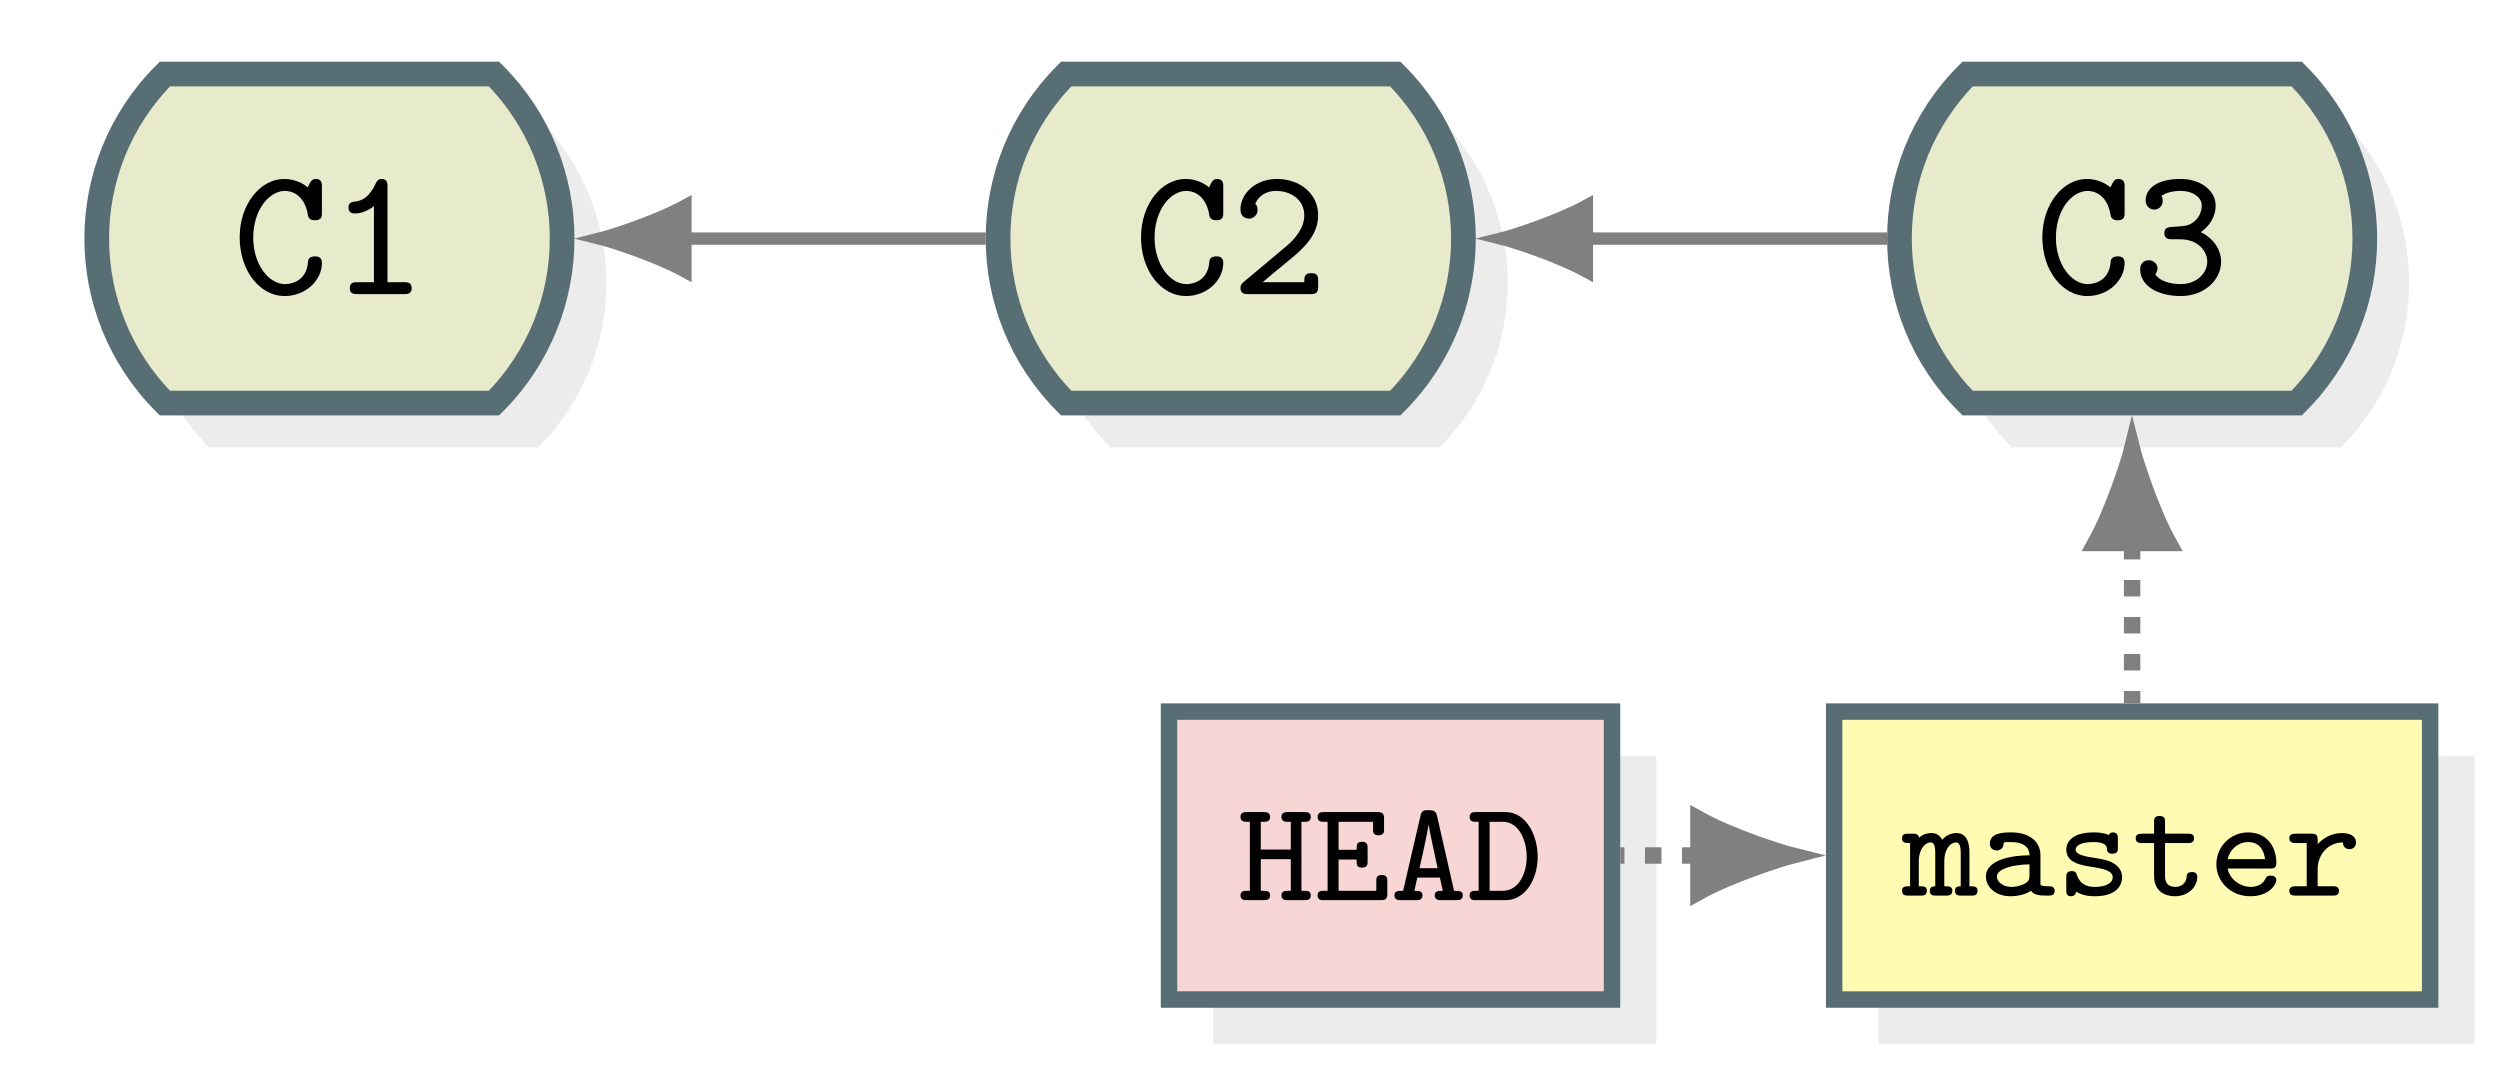
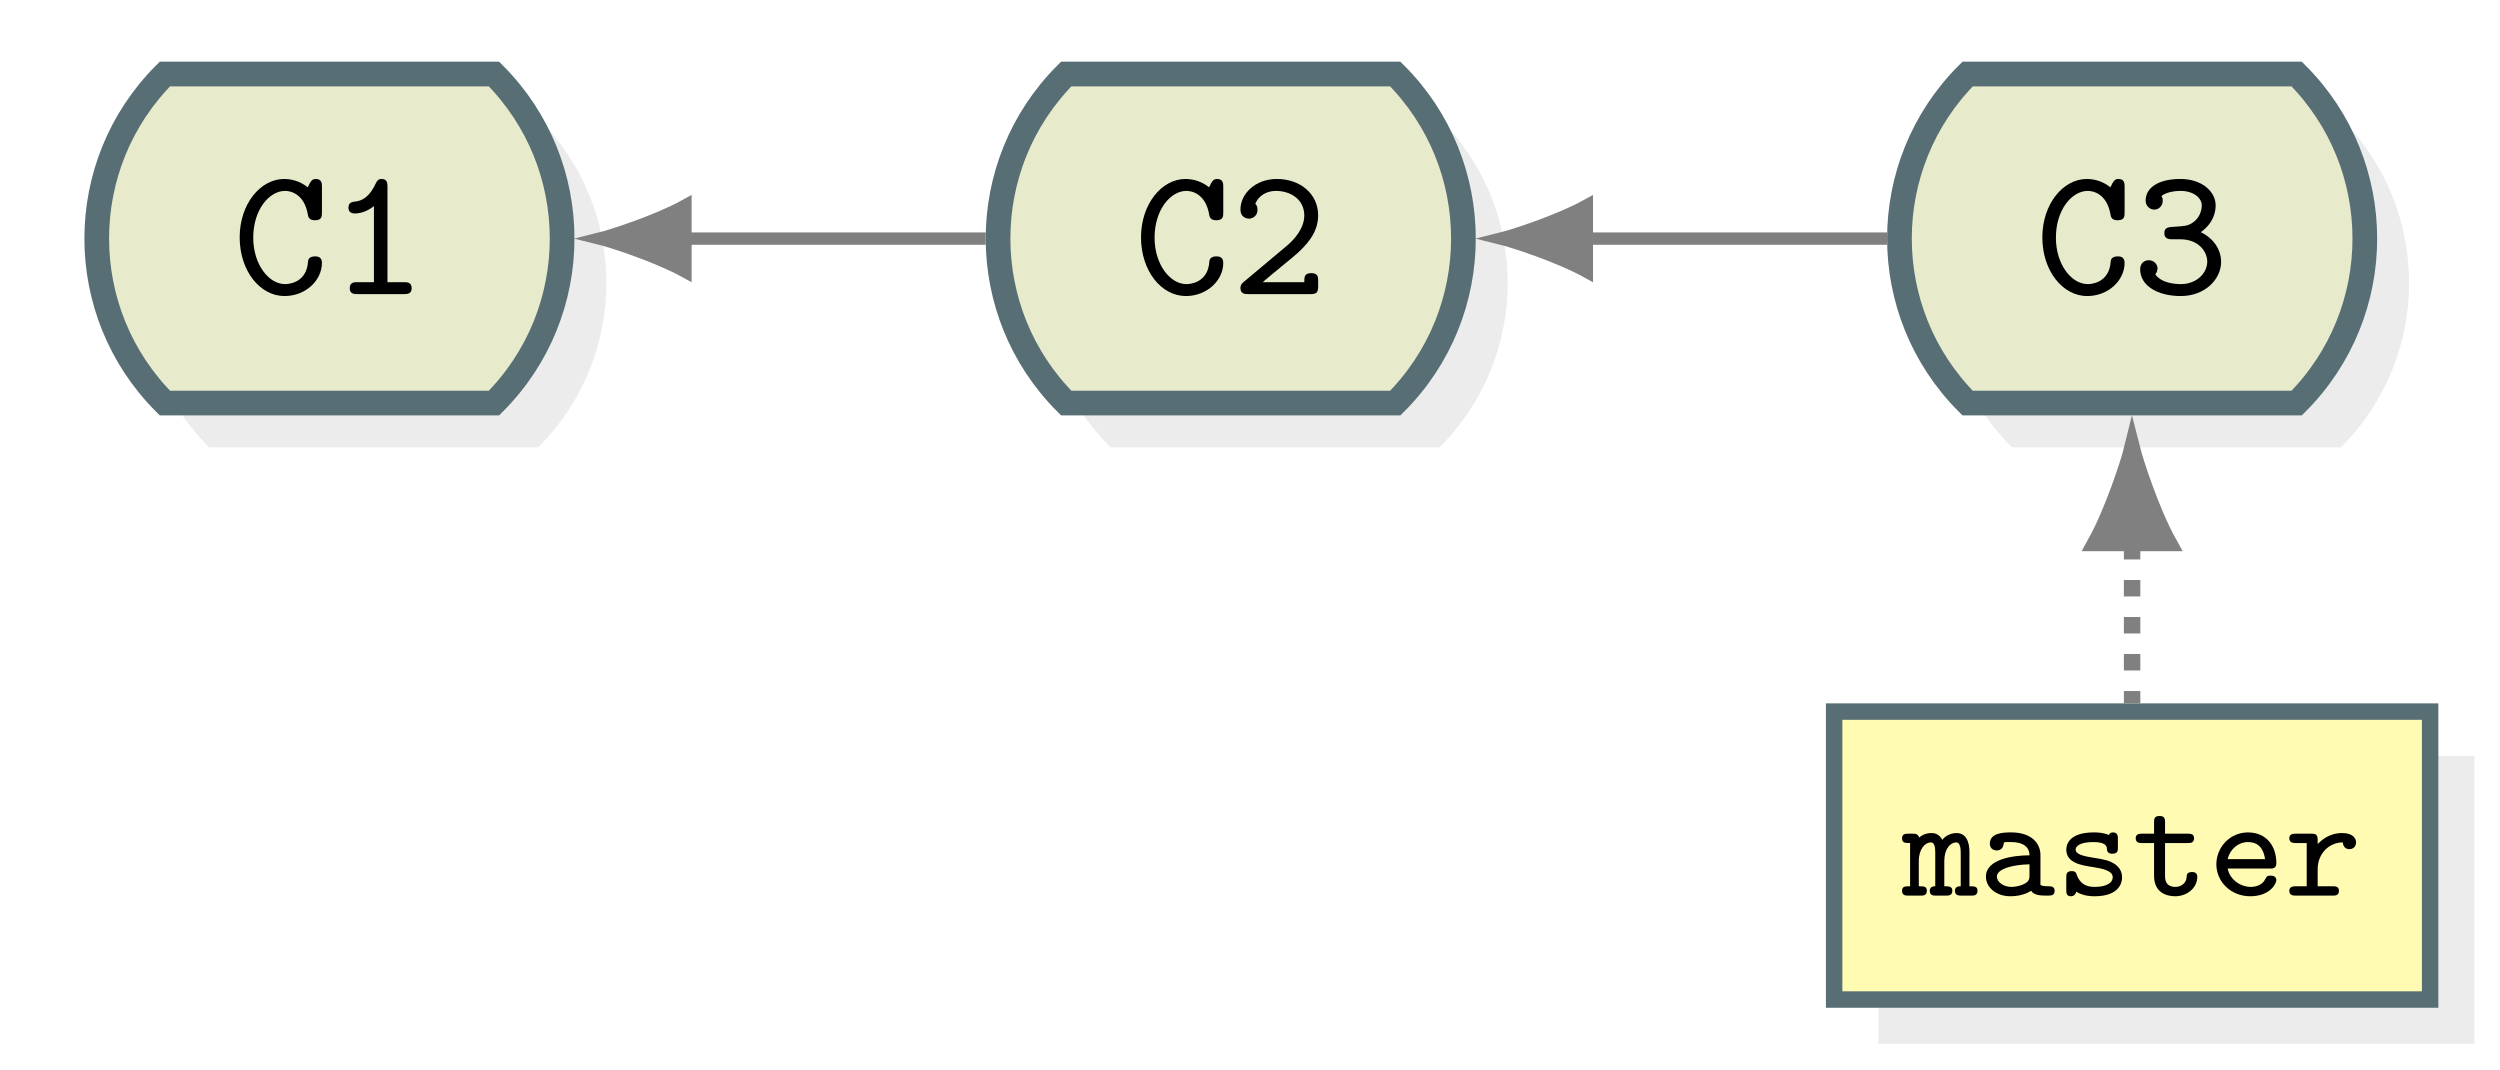
<svg xmlns="http://www.w3.org/2000/svg" xmlns:xlink="http://www.w3.org/1999/xlink" width="121.112pt" height="51.807pt" viewBox="0 0 121.112 51.807" version="1.1">
  <defs>
    <g>
      <symbol overflow="visible" id="glyph0-0">
        <path style="stroke:none;" d="" />
      </symbol>
      <symbol overflow="visible" id="glyph0-1">
        <path style="stroke:none;" d="M 4.344 -1.516 C 4.344 -1.828 4.094 -1.828 4.016 -1.828 C 3.969 -1.828 3.688 -1.828 3.672 -1.594 C 3.609 -0.5 2.656 -0.484 2.562 -0.484 C 1.766 -0.484 1.016 -1.438 1.016 -2.734 C 1.016 -4.078 1.781 -5 2.562 -5 C 2.75 -5 3.5 -4.922 3.672 -3.797 C 3.719 -3.578 3.938 -3.578 4.016 -3.578 C 4.344 -3.578 4.344 -3.781 4.344 -3.953 L 4.344 -5.203 C 4.344 -5.344 4.344 -5.578 4.047 -5.578 C 3.859 -5.578 3.797 -5.469 3.656 -5.172 C 3.453 -5.344 3.047 -5.578 2.516 -5.578 C 1.359 -5.578 0.359 -4.359 0.359 -2.75 C 0.359 -1.125 1.344 0.094 2.531 0.094 C 3.547 0.094 4.344 -0.656 4.344 -1.516 Z M 4.344 -1.516 " />
      </symbol>
      <symbol overflow="visible" id="glyph0-2">
        <path style="stroke:none;" d="M 3.984 -0.281 C 3.984 -0.578 3.766 -0.578 3.609 -0.578 L 2.812 -0.578 L 2.812 -5.203 C 2.812 -5.344 2.812 -5.578 2.531 -5.578 C 2.375 -5.578 2.312 -5.5 2.25 -5.375 C 1.969 -4.75 1.609 -4.516 1.25 -4.484 C 1.125 -4.469 0.922 -4.453 0.922 -4.188 C 0.922 -4.016 1.016 -3.906 1.234 -3.906 C 1.594 -3.906 1.953 -4.094 2.156 -4.266 L 2.156 -0.578 L 1.359 -0.578 C 1.203 -0.578 0.984 -0.578 0.984 -0.281 C 0.984 0 1.219 0 1.359 0 L 3.609 0 C 3.75 0 3.984 0 3.984 -0.281 Z M 3.984 -0.281 " />
      </symbol>
      <symbol overflow="visible" id="glyph0-3">
        <path style="stroke:none;" d="M 4.234 -0.375 L 4.234 -0.641 C 4.234 -0.812 4.234 -1.016 3.906 -1.016 C 3.562 -1.016 3.562 -0.828 3.562 -0.578 L 1.547 -0.578 C 2.031 -1 3.031 -1.797 3.25 -2 C 3.594 -2.328 4.234 -2.922 4.234 -3.812 C 4.234 -4.875 3.344 -5.578 2.234 -5.578 C 1.188 -5.578 0.469 -4.859 0.469 -4.094 C 0.469 -3.734 0.75 -3.656 0.891 -3.656 C 1.062 -3.656 1.297 -3.797 1.297 -4.078 C 1.297 -4.266 1.234 -4.328 1.188 -4.375 C 1.344 -4.766 1.734 -5 2.188 -5 C 2.906 -5 3.562 -4.578 3.562 -3.812 C 3.562 -3.188 3.078 -2.641 2.719 -2.344 L 0.594 -0.562 C 0.531 -0.5 0.469 -0.438 0.469 -0.297 C 0.469 0 0.703 0 0.859 0 L 3.859 0 C 4.156 0 4.234 -0.078 4.234 -0.375 Z M 4.234 -0.375 " />
      </symbol>
      <symbol overflow="visible" id="glyph0-4">
        <path style="stroke:none;" d="M 4.312 -1.562 C 4.312 -2.312 3.75 -2.812 3.328 -3 C 3.984 -3.469 4.047 -4.047 4.047 -4.297 C 4.047 -4.984 3.359 -5.578 2.344 -5.578 C 1.25 -5.578 0.656 -5.141 0.656 -4.531 C 0.656 -4.266 0.859 -4.094 1.078 -4.094 C 1.297 -4.094 1.484 -4.281 1.484 -4.516 C 1.484 -4.594 1.469 -4.688 1.422 -4.75 C 1.719 -5 2.297 -5 2.344 -5 C 2.984 -5 3.375 -4.656 3.375 -4.297 C 3.375 -4.047 3.266 -3.672 2.922 -3.453 C 2.688 -3.297 2.516 -3.297 2.094 -3.266 C 1.75 -3.25 1.562 -3.234 1.562 -2.953 C 1.562 -2.656 1.812 -2.656 1.953 -2.656 L 2.328 -2.656 C 3.25 -2.656 3.641 -2.031 3.641 -1.578 C 3.641 -1.016 3.125 -0.484 2.359 -0.484 C 2.125 -0.484 1.438 -0.516 1.125 -0.953 L 1.141 -0.984 C 1.203 -1.062 1.203 -1.078 1.219 -1.172 C 1.219 -1.172 1.234 -1.188 1.234 -1.234 C 1.234 -1.453 1.047 -1.641 0.812 -1.641 C 0.594 -1.641 0.391 -1.5 0.391 -1.203 C 0.391 -0.406 1.234 0.094 2.359 0.094 C 3.531 0.094 4.312 -0.719 4.312 -1.562 Z M 4.312 -1.562 " />
      </symbol>
      <symbol overflow="visible" id="glyph1-0">
        <path style="stroke:none;" d="" />
      </symbol>
      <symbol overflow="visible" id="glyph1-1">
        <path style="stroke:none;" d="M 3.625 -0.234 C 3.625 -0.453 3.469 -0.453 3.234 -0.453 L 3.234 -2.094 C 3.234 -2.266 3.234 -3.031 2.609 -3.031 C 2.391 -3.031 2.094 -2.938 1.922 -2.703 C 1.781 -2.953 1.594 -3.031 1.391 -3.031 C 1.234 -3.031 1.016 -3 0.797 -2.812 C 0.75 -3 0.594 -3 0.484 -3 L 0.266 -3 C 0.156 -3 -0.031 -3 -0.031 -2.781 C -0.031 -2.547 0.125 -2.547 0.359 -2.547 L 0.359 -0.453 C 0.125 -0.453 -0.031 -0.453 -0.031 -0.234 C -0.031 0 0.156 0 0.266 0 L 0.875 0 C 0.984 0 1.172 0 1.172 -0.234 C 1.172 -0.453 1.016 -0.453 0.781 -0.453 L 0.781 -1.672 C 0.781 -2.266 1.094 -2.578 1.359 -2.578 C 1.516 -2.578 1.578 -2.422 1.578 -2.062 L 1.578 -0.453 C 1.516 -0.453 1.312 -0.453 1.312 -0.234 C 1.312 0 1.5 0 1.609 0 L 2.109 0 C 2.203 0 2.406 0 2.406 -0.234 C 2.406 -0.453 2.234 -0.453 2.016 -0.453 L 2.016 -1.672 C 2.016 -2.266 2.312 -2.578 2.594 -2.578 C 2.734 -2.578 2.812 -2.422 2.812 -2.062 L 2.812 -0.453 C 2.734 -0.453 2.531 -0.453 2.531 -0.234 C 2.531 0 2.734 0 2.844 0 L 3.328 0 C 3.438 0 3.625 0 3.625 -0.234 Z M 3.625 -0.234 " />
      </symbol>
      <symbol overflow="visible" id="glyph1-2">
        <path style="stroke:none;" d="M 3.656 -0.234 C 3.656 -0.453 3.469 -0.453 3.359 -0.453 C 3.094 -0.453 3.031 -0.484 2.969 -0.516 L 2.969 -1.969 C 2.969 -2.547 2.516 -3.062 1.562 -3.062 C 1.234 -3.062 0.516 -3.062 0.516 -2.516 C 0.516 -2.328 0.641 -2.188 0.859 -2.188 C 0.984 -2.188 1.172 -2.266 1.188 -2.516 C 1.188 -2.578 1.203 -2.578 1.297 -2.594 C 1.359 -2.594 1.484 -2.594 1.562 -2.594 C 2.141 -2.594 2.438 -2.344 2.438 -1.953 C 1.688 -1.953 0.328 -1.781 0.328 -0.922 C 0.328 -0.406 0.812 0.031 1.516 0.031 C 2.078 0.031 2.422 -0.172 2.516 -0.234 C 2.656 -0.016 2.953 0 3.297 0 C 3.484 0 3.656 0 3.656 -0.234 Z M 2.438 -1 C 2.438 -0.844 2.438 -0.688 2.172 -0.562 C 1.922 -0.438 1.656 -0.422 1.562 -0.422 C 1.156 -0.422 0.859 -0.672 0.859 -0.922 C 0.859 -1.297 1.625 -1.5 2.438 -1.516 Z M 2.438 -1 " />
      </symbol>
      <symbol overflow="visible" id="glyph1-3">
        <path style="stroke:none;" d="M 3.219 -0.875 C 3.219 -1.047 3.172 -1.297 2.906 -1.5 C 2.625 -1.703 2.359 -1.75 1.875 -1.828 C 1.391 -1.906 0.969 -1.984 0.969 -2.234 C 0.969 -2.375 1.141 -2.594 1.828 -2.594 C 2.453 -2.594 2.484 -2.375 2.484 -2.25 C 2.5 -2.031 2.672 -2.031 2.75 -2.031 C 3.016 -2.031 3.016 -2.188 3.016 -2.328 L 3.016 -2.766 C 3.016 -2.859 3.016 -3.062 2.781 -3.062 C 2.625 -3.062 2.594 -2.969 2.578 -2.938 C 2.281 -3.062 2 -3.062 1.844 -3.062 C 0.656 -3.062 0.516 -2.469 0.516 -2.234 C 0.516 -1.578 1.234 -1.469 1.859 -1.375 C 2.234 -1.312 2.766 -1.219 2.766 -0.891 C 2.766 -0.641 2.5 -0.422 1.891 -0.422 C 1.469 -0.422 1.188 -0.578 1.031 -0.984 C 1 -1.094 0.969 -1.188 0.781 -1.188 C 0.516 -1.188 0.516 -1.016 0.516 -0.891 L 0.516 -0.266 C 0.516 -0.156 0.516 0.031 0.734 0.031 C 0.812 0.031 0.938 0.016 1 -0.188 C 1.359 0.031 1.75 0.031 1.891 0.031 C 3.078 0.031 3.219 -0.625 3.219 -0.875 Z M 3.219 -0.875 " />
      </symbol>
      <symbol overflow="visible" id="glyph1-4">
        <path style="stroke:none;" d="M 3.156 -0.906 C 3.156 -1.141 2.969 -1.141 2.906 -1.141 C 2.719 -1.141 2.641 -1.078 2.641 -0.906 C 2.625 -0.609 2.375 -0.422 2.109 -0.422 C 1.594 -0.422 1.594 -0.812 1.594 -0.969 L 1.594 -2.547 L 2.703 -2.547 C 2.812 -2.547 3 -2.547 3 -2.781 C 3 -3 2.812 -3 2.703 -3 L 1.594 -3 L 1.594 -3.562 C 1.594 -3.688 1.594 -3.859 1.328 -3.859 C 1.062 -3.859 1.062 -3.688 1.062 -3.562 L 1.062 -3 L 0.484 -3 C 0.375 -3 0.172 -3 0.172 -2.781 C 0.172 -2.547 0.375 -2.547 0.469 -2.547 L 1.062 -2.547 L 1.062 -0.953 C 1.062 -0.203 1.594 0.031 2.078 0.031 C 2.703 0.031 3.156 -0.406 3.156 -0.906 Z M 3.156 -0.906 " />
      </symbol>
      <symbol overflow="visible" id="glyph1-5">
        <path style="stroke:none;" d="M 3.281 -0.75 C 3.281 -0.906 3.156 -0.969 3.016 -0.969 C 2.891 -0.969 2.828 -0.969 2.75 -0.812 C 2.609 -0.5 2.266 -0.422 2.047 -0.422 C 1.547 -0.422 1.031 -0.766 0.922 -1.312 L 2.969 -1.312 C 3.109 -1.312 3.281 -1.312 3.281 -1.578 C 3.281 -2.406 2.797 -3.062 1.906 -3.062 C 1.047 -3.062 0.375 -2.359 0.375 -1.516 C 0.375 -0.688 1.062 0.031 2.016 0.031 C 2.969 0.031 3.281 -0.578 3.281 -0.75 Z M 2.734 -1.766 L 0.922 -1.766 C 1.031 -2.25 1.438 -2.594 1.906 -2.594 C 2.531 -2.594 2.688 -2.109 2.734 -1.766 Z M 2.734 -1.766 " />
      </symbol>
      <symbol overflow="visible" id="glyph1-6">
        <path style="stroke:none;" d="M 3.438 -2.578 C 3.438 -2.75 3.312 -3.031 2.766 -3.031 C 2.125 -3.031 1.75 -2.672 1.578 -2.5 L 1.578 -2.703 C 1.578 -2.938 1.5 -3 1.281 -3 L 0.516 -3 C 0.422 -3 0.203 -3 0.203 -2.781 C 0.203 -2.547 0.422 -2.547 0.516 -2.547 L 1.047 -2.547 L 1.047 -0.453 L 0.516 -0.453 C 0.422 -0.453 0.203 -0.453 0.203 -0.234 C 0.203 0 0.422 0 0.516 0 L 2.312 0 C 2.422 0 2.609 0 2.609 -0.234 C 2.609 -0.453 2.422 -0.453 2.312 -0.453 L 1.578 -0.453 L 1.578 -1.281 C 1.578 -2.031 2.125 -2.578 2.797 -2.578 C 2.812 -2.312 3 -2.25 3.109 -2.25 C 3.297 -2.25 3.438 -2.375 3.438 -2.578 Z M 3.438 -2.578 " />
      </symbol>
-       <symbol overflow="visible" id="glyph1-7">
-         <path style="stroke:none;" d="M 3.547 -0.234 C 3.547 -0.453 3.359 -0.453 3.25 -0.453 L 3.094 -0.453 L 3.094 -3.797 L 3.25 -3.797 C 3.359 -3.797 3.547 -3.797 3.547 -4.031 C 3.547 -4.266 3.359 -4.266 3.25 -4.266 L 2.422 -4.266 C 2.328 -4.266 2.125 -4.266 2.125 -4.031 C 2.125 -3.797 2.328 -3.797 2.422 -3.797 L 2.578 -3.797 L 2.578 -2.453 L 1.125 -2.453 L 1.125 -3.797 L 1.266 -3.797 C 1.375 -3.797 1.578 -3.797 1.578 -4.031 C 1.578 -4.266 1.375 -4.266 1.266 -4.266 L 0.453 -4.266 C 0.344 -4.266 0.141 -4.266 0.141 -4.031 C 0.141 -3.797 0.344 -3.797 0.453 -3.797 L 0.594 -3.797 L 0.594 -0.453 L 0.453 -0.453 C 0.344 -0.453 0.141 -0.453 0.141 -0.234 C 0.141 0 0.344 0 0.453 0 L 1.266 0 C 1.375 0 1.578 0 1.578 -0.234 C 1.578 -0.453 1.375 -0.453 1.266 -0.453 L 1.125 -0.453 L 1.125 -1.984 L 2.578 -1.984 L 2.578 -0.453 L 2.422 -0.453 C 2.328 -0.453 2.125 -0.453 2.125 -0.234 C 2.125 0 2.328 0 2.422 0 L 3.25 0 C 3.359 0 3.547 0 3.547 -0.234 Z M 3.547 -0.234 " />
-       </symbol>
-       <symbol overflow="visible" id="glyph1-8">
-         <path style="stroke:none;" d="M 3.547 -0.297 L 3.547 -0.922 C 3.547 -1.047 3.547 -1.219 3.281 -1.219 C 3.016 -1.219 3.016 -1.047 3.016 -0.922 L 3.016 -0.453 L 1.188 -0.453 L 1.188 -1.969 L 2.062 -1.969 C 2.062 -1.719 2.062 -1.578 2.328 -1.578 C 2.594 -1.578 2.594 -1.75 2.594 -1.875 L 2.594 -2.516 C 2.594 -2.656 2.594 -2.828 2.328 -2.828 C 2.062 -2.828 2.062 -2.688 2.062 -2.438 L 1.188 -2.438 L 1.188 -3.797 L 2.859 -3.797 L 2.859 -3.438 C 2.859 -3.312 2.859 -3.141 3.125 -3.141 C 3.391 -3.141 3.391 -3.312 3.391 -3.438 L 3.391 -3.953 C 3.391 -4.188 3.312 -4.266 3.094 -4.266 L 0.469 -4.266 C 0.359 -4.266 0.172 -4.266 0.172 -4.031 C 0.172 -3.797 0.359 -3.797 0.469 -3.797 L 0.656 -3.797 L 0.656 -0.453 L 0.469 -0.453 C 0.359 -0.453 0.172 -0.453 0.172 -0.234 C 0.172 0 0.359 0 0.469 0 L 3.234 0 C 3.469 0 3.547 -0.062 3.547 -0.297 Z M 3.547 -0.297 " />
-       </symbol>
-       <symbol overflow="visible" id="glyph1-9">
-         <path style="stroke:none;" d="M 3.5 -0.234 C 3.5 -0.453 3.312 -0.453 3.078 -0.453 L 2.25 -4.094 C 2.188 -4.359 2.031 -4.359 1.844 -4.359 C 1.625 -4.359 1.516 -4.359 1.453 -4.094 L 0.609 -0.453 C 0.375 -0.453 0.188 -0.453 0.188 -0.234 C 0.188 0 0.406 0 0.5 0 L 1.234 0 C 1.344 0 1.547 0 1.547 -0.234 C 1.547 -0.453 1.359 -0.453 1.156 -0.453 L 1.297 -1.094 L 2.391 -1.094 L 2.531 -0.453 C 2.328 -0.453 2.141 -0.453 2.141 -0.234 C 2.141 0 2.359 0 2.453 0 L 3.188 0 C 3.297 0 3.5 0 3.5 -0.234 Z M 2.281 -1.547 L 1.406 -1.547 C 1.469 -1.812 1.812 -3.375 1.844 -3.672 C 1.859 -3.531 1.906 -3.359 1.938 -3.156 Z M 2.281 -1.547 " />
-       </symbol>
-       <symbol overflow="visible" id="glyph1-10">
-         <path style="stroke:none;" d="M 3.422 -2.094 C 3.422 -3.203 2.828 -4.266 1.875 -4.266 L 0.422 -4.266 C 0.312 -4.266 0.125 -4.266 0.125 -4.031 C 0.125 -3.797 0.312 -3.797 0.422 -3.797 L 0.562 -3.797 L 0.562 -0.453 L 0.422 -0.453 C 0.312 -0.453 0.125 -0.453 0.125 -0.234 C 0.125 0 0.312 0 0.422 0 L 1.875 0 C 2.797 0 3.422 -0.984 3.422 -2.094 Z M 2.891 -2.094 C 2.891 -1.297 2.5 -0.453 1.734 -0.453 L 1.094 -0.453 L 1.094 -3.797 L 1.734 -3.797 C 2.516 -3.797 2.891 -2.891 2.891 -2.094 Z M 2.891 -2.094 " />
-       </symbol>
    </g>
    <clipPath id="clip1">
      <path d="M 75 0 L 121.113 0 L 121.113 37 L 75 37 Z M 75 0 " />
-     </clipPath>
-     <clipPath id="clip2">
-       <path d="M 71 28 L 99 28 L 99 51.809 L 71 51.809 Z M 71 28 " />
    </clipPath>
  </defs>
  <g id="surface1">
    <path style=" stroke:none;fill-rule:nonzero;fill:rgb(50%,50%,50%);fill-opacity:0.15;" d="M 18.105 5.734 L 26.074 5.734 C 30.477 10.133 30.477 17.273 26.074 21.672 L 10.133 21.672 C 5.73 17.27 5.73 10.133 10.133 5.73 Z M 18.105 5.734 " />
    <path style="fill-rule:nonzero;fill:rgb(90.43%,92%,79.999%);fill-opacity:1;stroke-width:1.196;stroke-linecap:butt;stroke-linejoin:miter;stroke:rgb(34.511%,43.137%,45.882%);stroke-opacity:1;stroke-miterlimit:10;" d="M 11.868 7.972 L 19.841 7.972 C 24.243 3.57 24.243 -3.567 19.841 -7.969 L 3.899 -7.969 C -0.503 -3.567 -0.503 3.57 3.899 7.972 Z M 11.868 7.972 " transform="matrix(1,0,0,-1,4.089,11.558)" />
    <g style="fill:rgb(0%,0%,0%);fill-opacity:1;">
      <use xlink:href="#glyph0-1" x="11.252" y="14.248" />
      <use xlink:href="#glyph0-2" x="15.959" y="14.248" />
    </g>
    <path style=" stroke:none;fill-rule:nonzero;fill:rgb(50%,50%,50%);fill-opacity:0.15;" d="M 61.77 5.734 L 69.738 5.734 C 74.141 10.133 74.141 17.273 69.738 21.672 L 53.797 21.672 C 49.395 17.27 49.395 10.133 53.797 5.73 Z M 61.77 5.734 " />
    <path style="fill-rule:nonzero;fill:rgb(90.43%,92%,79.999%);fill-opacity:1;stroke-width:1.196;stroke-linecap:butt;stroke-linejoin:miter;stroke:rgb(34.511%,43.137%,45.882%);stroke-opacity:1;stroke-miterlimit:10;" d="M 55.536 7.972 L 63.505 7.972 C 67.907 3.57 67.907 -3.567 63.505 -7.969 L 47.563 -7.969 C 43.161 -3.567 43.161 3.57 47.563 7.972 Z M 55.536 7.972 " transform="matrix(1,0,0,-1,4.089,11.558)" />
    <g style="fill:rgb(0%,0%,0%);fill-opacity:1;">
      <use xlink:href="#glyph0-1" x="54.917" y="14.248" />
      <use xlink:href="#glyph0-3" x="59.624" y="14.248" />
    </g>
    <path style="fill:none;stroke-width:0.598;stroke-linecap:butt;stroke-linejoin:miter;stroke:rgb(50%,50%,50%);stroke-opacity:1;stroke-miterlimit:10;" d="M 29.118 -0.001 L 43.665 -0.001 " transform="matrix(1,0,0,-1,4.089,11.558)" />
    <path style="fill-rule:nonzero;fill:rgb(50%,50%,50%);fill-opacity:1;stroke-width:0.598;stroke-linecap:butt;stroke-linejoin:miter;stroke:rgb(50%,50%,50%);stroke-opacity:1;stroke-miterlimit:10;" d="M 4.146 0.001 C 3.638 0.126 1.4 0.837 0.002 1.61 L 0.002 -1.608 C 1.4 -0.835 3.638 -0.124 4.146 0.001 Z M 4.146 0.001 " transform="matrix(-1,-0.00002,-0.00002,1,33.20872,11.55756)" />
    <path style=" stroke:none;fill-rule:nonzero;fill:rgb(50%,50%,50%);fill-opacity:0.15;" d="M 105.434 5.734 L 113.406 5.734 C 117.809 10.133 117.809 17.273 113.406 21.672 L 97.465 21.672 C 93.062 17.27 93.062 10.133 97.465 5.73 Z M 105.434 5.734 " />
    <path style=" stroke:none;fill-rule:nonzero;fill:rgb(90.43%,92%,79.999%);fill-opacity:1;" d="M 103.289 3.586 L 111.262 3.586 C 115.664 7.988 115.664 15.125 111.262 19.527 L 95.32 19.527 C 90.918 15.125 90.918 7.988 95.32 3.586 Z M 103.289 3.586 " />
    <g clip-path="url(#clip1)" clip-rule="nonzero">
      <path style="fill:none;stroke-width:1.196;stroke-linecap:butt;stroke-linejoin:miter;stroke:rgb(34.511%,43.137%,45.882%);stroke-opacity:1;stroke-miterlimit:10;" d="M 99.2 7.972 L 107.173 7.972 C 111.575 3.57 111.575 -3.567 107.173 -7.969 L 91.231 -7.969 C 86.829 -3.567 86.829 3.57 91.231 7.972 Z M 99.2 7.972 " transform="matrix(1,0,0,-1,4.089,11.558)" />
    </g>
    <g style="fill:rgb(0%,0%,0%);fill-opacity:1;">
      <use xlink:href="#glyph0-1" x="98.582" y="14.248" />
      <use xlink:href="#glyph0-4" x="103.289" y="14.248" />
    </g>
    <path style="fill:none;stroke-width:0.598;stroke-linecap:butt;stroke-linejoin:miter;stroke:rgb(50%,50%,50%);stroke-opacity:1;stroke-miterlimit:10;" d="M 72.786 -0.001 L 87.333 -0.001 " transform="matrix(1,0,0,-1,4.089,11.558)" />
    <path style="fill-rule:nonzero;fill:rgb(50%,50%,50%);fill-opacity:1;stroke-width:0.598;stroke-linecap:butt;stroke-linejoin:miter;stroke:rgb(50%,50%,50%);stroke-opacity:1;stroke-miterlimit:10;" d="M 4.148 0.001 C 3.64 0.126 1.398 0.837 -0.001 1.61 L -0.001 -1.608 C 1.398 -0.835 3.64 -0.124 4.148 0.001 Z M 4.148 0.001 " transform="matrix(-1,-0.00002,-0.00002,1,76.87428,11.55756)" />
    <path style=" stroke:none;fill-rule:nonzero;fill:rgb(50%,50%,50%);fill-opacity:0.15;" d="M 91 50.566 L 119.871 50.566 L 119.871 36.617 L 91 36.617 Z M 91 50.566 " />
    <path style="fill-rule:nonzero;fill:rgb(100%,98.47%,70.001%);fill-opacity:1;stroke-width:0.797;stroke-linecap:butt;stroke-linejoin:miter;stroke:rgb(34.511%,43.137%,45.882%);stroke-opacity:1;stroke-miterlimit:10;" d="M 84.766 -36.864 L 113.638 -36.864 L 113.638 -22.915 L 84.766 -22.915 Z M 84.766 -36.864 " transform="matrix(1,0,0,-1,4.089,11.558)" />
    <g style="fill:rgb(0%,0%,0%);fill-opacity:1;">
      <use xlink:href="#glyph1-1" x="92.175" y="43.388" />
      <use xlink:href="#glyph1-2" x="95.88" y="43.388" />
      <use xlink:href="#glyph1-3" x="99.585" y="43.388" />
      <use xlink:href="#glyph1-4" x="103.291" y="43.388" />
      <use xlink:href="#glyph1-5" x="106.996" y="43.388" />
      <use xlink:href="#glyph1-6" x="110.701" y="43.388" />
    </g>
    <path style="fill:none;stroke-width:0.797;stroke-linecap:butt;stroke-linejoin:miter;stroke:rgb(50%,50%,50%);stroke-opacity:1;stroke-dasharray:0.797,0.996;stroke-miterlimit:10;" d="M 99.2 -14.747 L 99.2 -22.516 " transform="matrix(1,0,0,-1,4.089,11.558)" />
    <path style="fill-rule:nonzero;fill:rgb(50%,50%,50%);fill-opacity:1;stroke-width:0.797;stroke-linecap:butt;stroke-linejoin:miter;stroke:rgb(50%,50%,50%);stroke-opacity:1;stroke-miterlimit:10;" d="M 4.534 0.002 C 3.976 0.138 1.53 0.92 -0.001 1.771 L -0.001 -1.772 C 1.53 -0.92 3.976 -0.139 4.534 0.002 Z M 4.534 0.002 " transform="matrix(0.00003,-1,-1,-0.00003,103.2906,26.30379)" />
-     <path style=" stroke:none;fill-rule:nonzero;fill:rgb(50%,50%,50%);fill-opacity:0.15;" d="M 58.777 50.566 L 80.238 50.566 L 80.238 36.617 L 58.777 36.617 Z M 58.777 50.566 " />
-     <path style="fill-rule:nonzero;fill:rgb(97.255%,83.922%,83.687%);fill-opacity:1;stroke-width:0.797;stroke-linecap:butt;stroke-linejoin:miter;stroke:rgb(34.511%,43.137%,45.882%);stroke-opacity:1;stroke-miterlimit:10;" d="M 52.544 -36.864 L 74.005 -36.864 L 74.005 -22.915 L 52.544 -22.915 Z M 52.544 -36.864 " transform="matrix(1,0,0,-1,4.089,11.558)" />
-     <g style="fill:rgb(0%,0%,0%);fill-opacity:1;">
-       <use xlink:href="#glyph1-7" x="59.954" y="43.608" />
-       <use xlink:href="#glyph1-8" x="63.659" y="43.608" />
-       <use xlink:href="#glyph1-9" x="67.364" y="43.608" />
-       <use xlink:href="#glyph1-10" x="71.07" y="43.608" />
-     </g>
-     <path style="fill:none;stroke-width:0.797;stroke-linecap:butt;stroke-linejoin:miter;stroke:rgb(50%,50%,50%);stroke-opacity:1;stroke-dasharray:0.797,0.996;stroke-miterlimit:10;" d="M 78.192 -29.887 L 74.403 -29.887 " transform="matrix(1,0,0,-1,4.089,11.558)" />
-     <path style=" stroke:none;fill-rule:nonzero;fill:rgb(50%,50%,50%);fill-opacity:1;" d="M 86.812 41.445 C 86.258 41.309 83.809 40.527 82.281 39.672 L 82.281 43.219 C 83.809 42.367 86.258 41.586 86.812 41.445 Z M 86.812 41.445 " />
-     <g clip-path="url(#clip2)" clip-rule="nonzero">
-       <path style="fill:none;stroke-width:0.797;stroke-linecap:butt;stroke-linejoin:miter;stroke:rgb(50%,50%,50%);stroke-opacity:1;stroke-miterlimit:10;" d="M 4.533 0.001 C 3.978 0.138 1.529 0.919 0.002 1.774 L 0.002 -1.773 C 1.529 -0.921 3.978 -0.14 4.533 0.001 Z M 4.533 0.001 " transform="matrix(1,0,0,-1,82.27938,41.44624)" />
-     </g>
  </g>
</svg>
